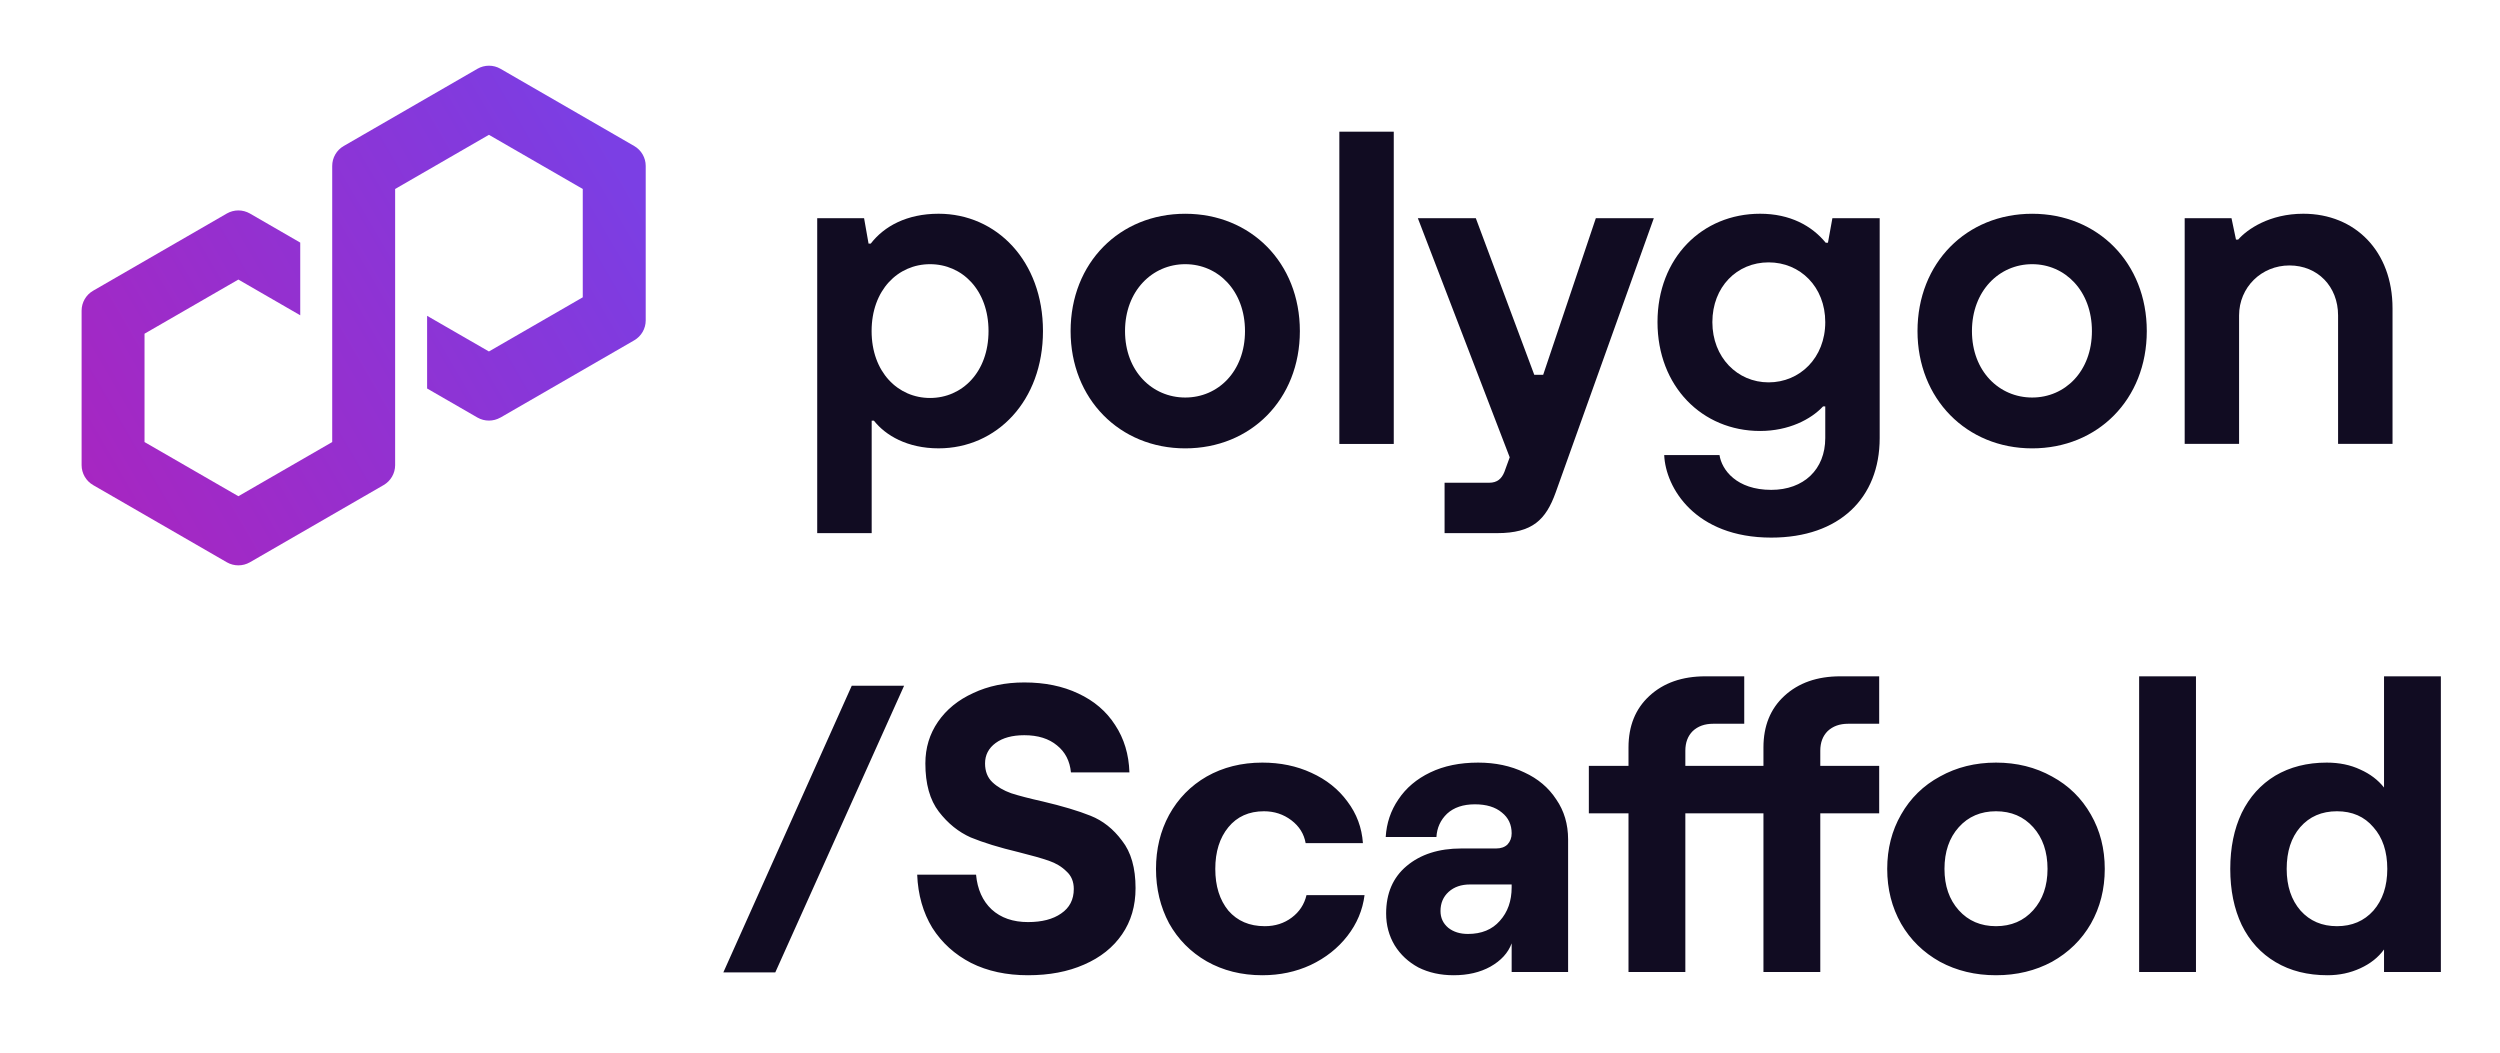
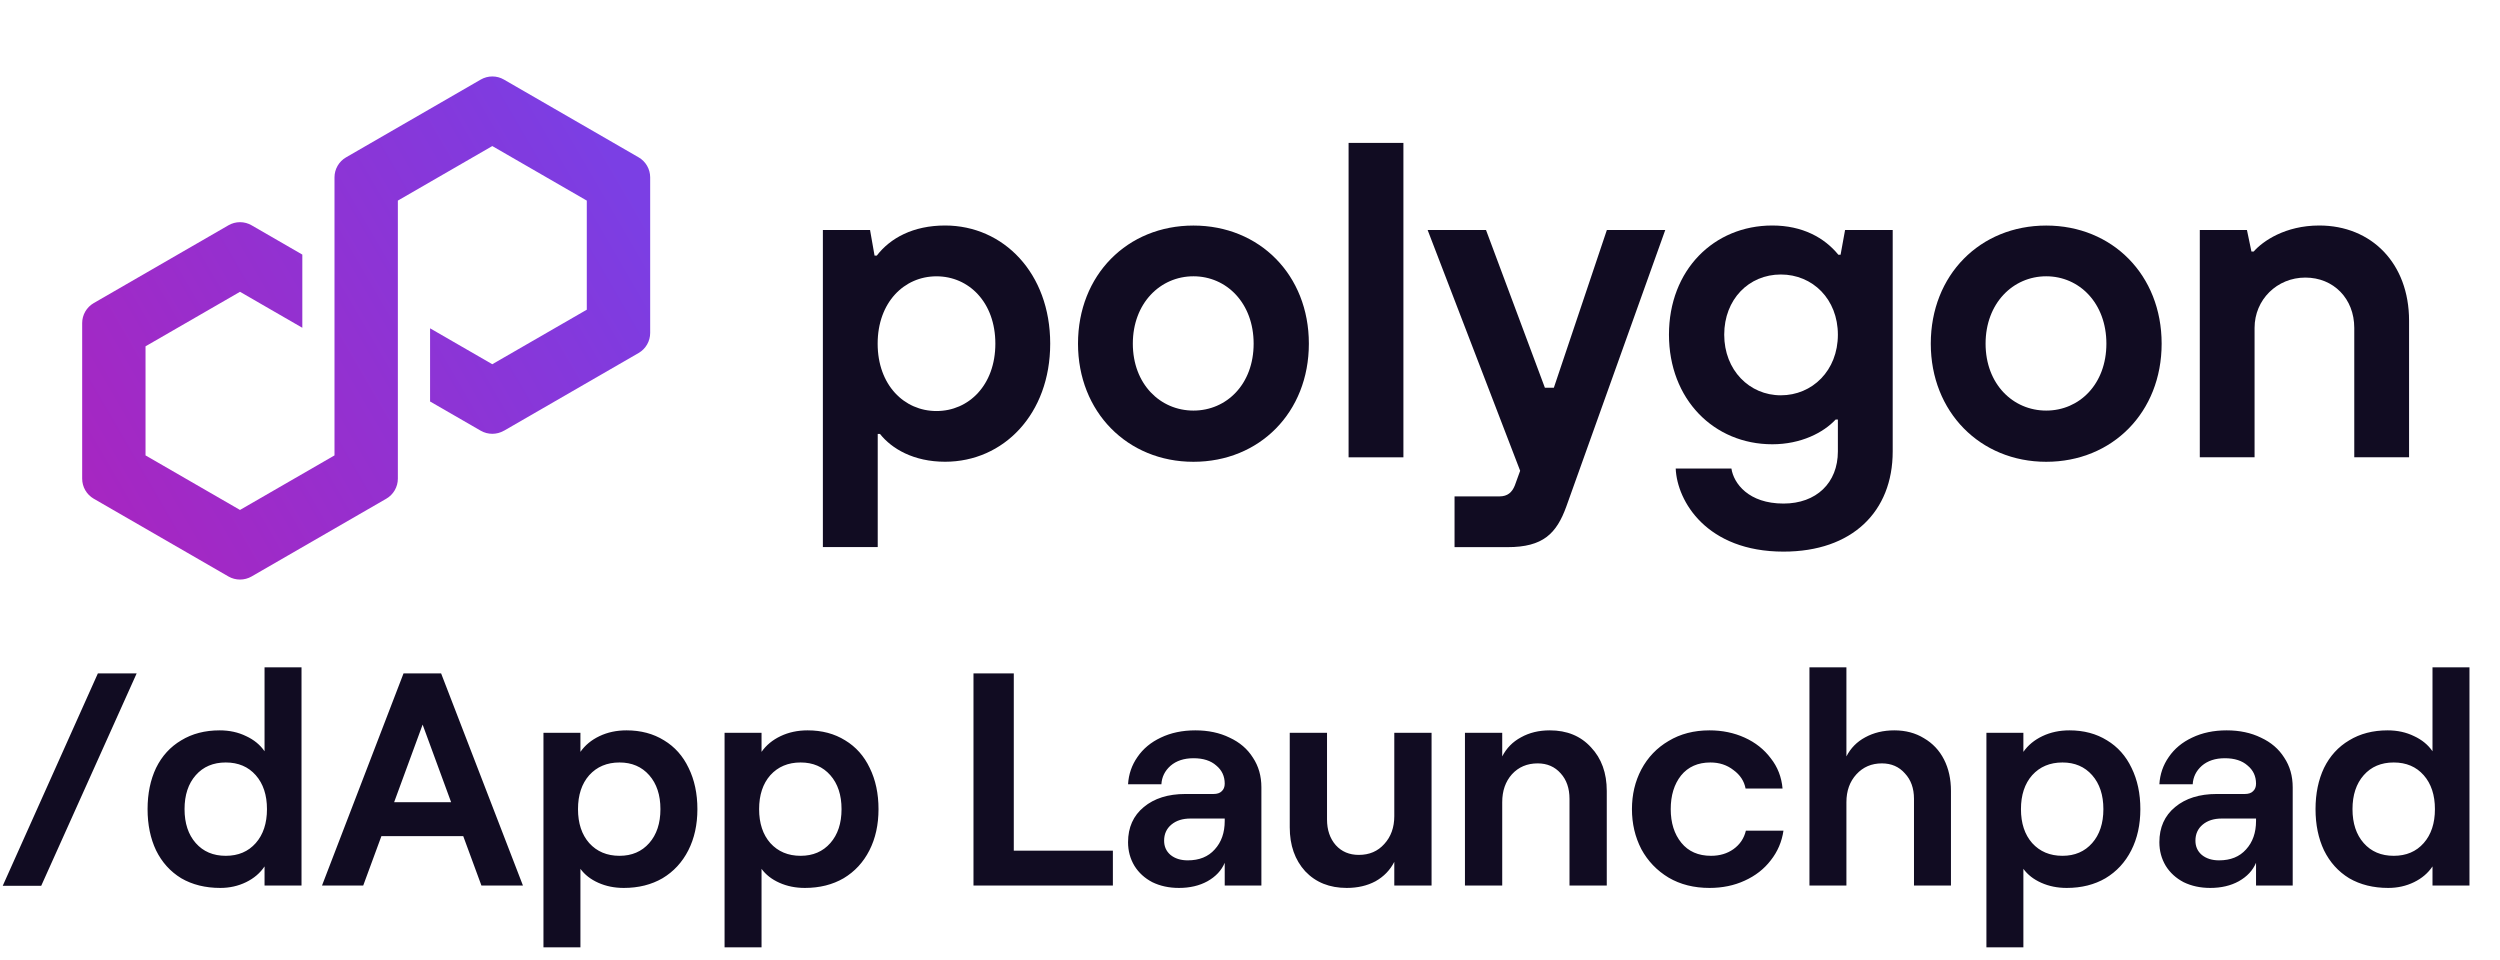
- <svg xmlns="http://www.w3.org/2000/svg" width="95" height="40" viewBox="0 0 95 40" fill="none">
-   <path d="M31.054 20.259V8.291H32.835L33.005 9.257H33.089C33.598 8.596 34.463 8.122 35.666 8.122C37.87 8.122 39.633 9.919 39.633 12.579C39.633 15.24 37.871 17.037 35.666 17.037C34.479 17.037 33.65 16.545 33.209 15.986H33.124V20.258H31.056L31.054 20.259ZM37.564 12.581C37.564 11.021 36.563 10.039 35.342 10.039C34.122 10.039 33.121 11.021 33.121 12.581C33.121 14.14 34.122 15.123 35.342 15.123C36.563 15.123 37.564 14.14 37.564 12.581Z" fill="#110C22" />
-   <path d="M40.683 12.581C40.683 9.987 42.547 8.123 45.039 8.123C47.532 8.123 49.395 9.987 49.395 12.581C49.395 15.175 47.532 17.038 45.039 17.038C42.547 17.038 40.683 15.156 40.683 12.581ZM47.31 12.581C47.31 11.055 46.293 10.039 45.039 10.039C43.785 10.039 42.751 11.056 42.751 12.581C42.751 14.106 43.785 15.106 45.039 15.106C46.293 15.106 47.31 14.107 47.31 12.581Z" fill="#110C22" />
-   <path d="M50.895 16.869V5.004H52.963V16.87H50.895V16.869Z" fill="#110C22" />
-   <path d="M60.642 8.291H62.845L59.115 18.716C58.743 19.75 58.234 20.259 56.894 20.259H54.894V18.344H56.59C56.895 18.344 57.063 18.191 57.166 17.936L57.369 17.378L53.878 8.291H56.081L58.302 14.242H58.641L60.642 8.291Z" fill="#110C22" />
-   <path d="M63.24 17.293H65.341C65.426 17.852 65.985 18.615 67.308 18.615C68.545 18.615 69.36 17.835 69.36 16.648V15.444H69.275C68.818 15.936 67.97 16.377 66.884 16.377C64.681 16.377 62.985 14.681 62.985 12.24C62.985 9.799 64.681 8.122 66.884 8.122C68.02 8.122 68.851 8.579 69.377 9.224H69.462L69.631 8.291H71.428V16.648C71.428 18.919 69.902 20.429 67.308 20.429C64.41 20.429 63.291 18.53 63.24 17.293ZM69.36 12.242C69.36 10.903 68.411 9.97 67.207 9.97C66.003 9.97 65.07 10.903 65.07 12.242C65.07 13.58 66.02 14.53 67.207 14.53C68.394 14.53 69.36 13.597 69.36 12.242Z" fill="#110C22" />
-   <path d="M72.865 12.581C72.865 9.987 74.729 8.123 77.222 8.123C79.714 8.123 81.578 9.987 81.578 12.581C81.578 15.175 79.714 17.038 77.222 17.038C74.729 17.038 72.865 15.156 72.865 12.581ZM79.493 12.581C79.493 11.055 78.475 10.039 77.222 10.039C75.968 10.039 74.934 11.056 74.934 12.581C74.934 14.106 75.968 15.106 77.222 15.106C78.475 15.106 79.493 14.107 79.493 12.581Z" fill="#110C22" />
-   <path d="M83.018 16.869V8.291H84.797L84.967 9.104H85.051C85.391 8.715 86.239 8.122 87.526 8.122C89.493 8.122 90.916 9.545 90.916 11.715V16.867H88.847V11.986C88.847 10.883 88.068 10.087 87 10.087C85.933 10.087 85.085 10.918 85.085 11.986V16.867H83.016L83.018 16.869Z" fill="#110C22" />
-   <path d="M19.017 15.868L24.101 12.932C24.371 12.776 24.537 12.487 24.537 12.177V6.305C24.537 5.994 24.371 5.705 24.101 5.549L19.017 2.613C18.747 2.457 18.412 2.459 18.144 2.613L13.06 5.549C12.79 5.705 12.624 5.994 12.624 6.305V16.798L9.058 18.856L5.492 16.798V12.681L9.058 10.623L11.409 11.981V9.219L9.494 8.112C9.362 8.037 9.211 7.996 9.058 7.996C8.905 7.996 8.754 8.037 8.622 8.112L3.537 11.049C3.268 11.204 3.101 11.494 3.101 11.804V17.676C3.101 17.986 3.268 18.276 3.537 18.432L8.622 21.368C8.891 21.522 9.224 21.522 9.494 21.368L14.579 18.432C14.848 18.276 15.015 17.986 15.015 17.676V7.181L15.078 7.145L18.579 5.123L22.145 7.181V11.298L18.579 13.356L16.23 12.001V14.763L18.143 15.867C18.412 16.021 18.747 16.021 19.015 15.867L19.017 15.868Z" fill="url(#paint0_linear_15_86)" />
-   <path d="M32.367 26.057H34.356L29.461 36.951H27.487L32.367 26.057ZM39.064 37.059C38.246 37.059 37.526 36.904 36.904 36.593C36.282 36.272 35.79 35.827 35.428 35.257C35.075 34.677 34.884 34.003 34.853 33.237H37.09C37.142 33.796 37.339 34.236 37.681 34.557C38.033 34.879 38.494 35.039 39.064 35.039C39.592 35.039 40.012 34.931 40.323 34.713C40.644 34.495 40.804 34.185 40.804 33.781C40.804 33.501 40.711 33.278 40.525 33.112C40.349 32.936 40.126 32.801 39.856 32.708C39.587 32.615 39.204 32.506 38.707 32.382C37.971 32.206 37.365 32.019 36.889 31.823C36.422 31.615 36.018 31.289 35.676 30.844C35.334 30.398 35.164 29.787 35.164 29.01C35.164 28.419 35.324 27.891 35.645 27.425C35.966 26.959 36.412 26.596 36.982 26.337C37.551 26.068 38.199 25.933 38.924 25.933C39.701 25.933 40.385 26.073 40.975 26.353C41.576 26.632 42.042 27.031 42.374 27.549C42.716 28.067 42.897 28.668 42.918 29.352H40.696C40.654 28.917 40.478 28.575 40.167 28.326C39.856 28.067 39.442 27.938 38.924 27.938C38.468 27.938 38.106 28.036 37.836 28.233C37.567 28.43 37.432 28.689 37.432 29.01C37.432 29.31 37.526 29.549 37.712 29.725C37.898 29.901 38.137 30.041 38.427 30.144C38.717 30.238 39.116 30.341 39.623 30.455C40.369 30.631 40.975 30.812 41.441 30.999C41.908 31.185 42.307 31.501 42.638 31.947C42.98 32.382 43.151 32.983 43.151 33.749C43.151 34.423 42.98 35.008 42.638 35.505C42.296 36.003 41.815 36.386 41.193 36.655C40.582 36.925 39.872 37.059 39.064 37.059ZM47.968 37.059C47.181 37.059 46.477 36.883 45.855 36.531C45.244 36.179 44.767 35.697 44.425 35.086C44.094 34.464 43.928 33.775 43.928 33.019C43.928 32.263 44.094 31.579 44.425 30.968C44.767 30.346 45.244 29.859 45.855 29.507C46.477 29.155 47.181 28.979 47.968 28.979C48.652 28.979 49.274 29.108 49.833 29.367C50.403 29.626 50.859 29.989 51.2 30.455C51.553 30.921 51.75 31.45 51.791 32.04H49.615C49.553 31.688 49.372 31.398 49.072 31.17C48.771 30.942 48.424 30.828 48.03 30.828C47.461 30.828 47.01 31.03 46.678 31.434C46.347 31.838 46.181 32.366 46.181 33.019C46.181 33.672 46.347 34.2 46.678 34.604C47.02 34.998 47.481 35.195 48.062 35.195C48.455 35.195 48.797 35.086 49.087 34.868C49.377 34.651 49.564 34.366 49.647 34.014H51.853C51.781 34.583 51.563 35.101 51.2 35.568C50.838 36.034 50.372 36.401 49.802 36.671C49.242 36.93 48.631 37.059 47.968 37.059ZM57.443 31.667C57.443 31.336 57.319 31.072 57.07 30.875C56.822 30.667 56.48 30.564 56.045 30.564C55.599 30.564 55.247 30.683 54.988 30.921C54.739 31.16 54.605 31.455 54.584 31.807H52.657C52.688 31.279 52.849 30.802 53.139 30.377C53.429 29.942 53.833 29.6 54.351 29.352C54.869 29.103 55.475 28.979 56.169 28.979C56.822 28.979 57.407 29.103 57.925 29.352C58.443 29.59 58.847 29.932 59.137 30.377C59.438 30.812 59.588 31.32 59.588 31.9V36.935H57.443V35.847C57.309 36.21 57.039 36.505 56.635 36.733C56.242 36.951 55.775 37.059 55.237 37.059C54.739 37.059 54.294 36.961 53.9 36.764C53.517 36.557 53.217 36.277 52.999 35.925C52.781 35.562 52.673 35.158 52.673 34.713C52.673 33.946 52.932 33.345 53.45 32.91C53.978 32.465 54.672 32.242 55.532 32.242H56.853C57.039 32.242 57.184 32.19 57.288 32.087C57.392 31.973 57.443 31.833 57.443 31.667ZM54.739 34.62C54.739 34.879 54.838 35.091 55.035 35.257C55.231 35.412 55.48 35.49 55.781 35.49C56.298 35.49 56.703 35.324 56.993 34.993C57.293 34.661 57.443 34.236 57.443 33.718V33.61H55.858C55.527 33.61 55.257 33.703 55.05 33.889C54.843 34.076 54.739 34.319 54.739 34.62ZM61.883 30.906H60.376V29.103H61.883V28.404C61.883 27.585 62.147 26.933 62.676 26.446C63.214 25.949 63.924 25.7 64.805 25.7H66.281V27.503H65.1C64.779 27.503 64.52 27.596 64.323 27.782C64.136 27.969 64.043 28.217 64.043 28.528V29.103H67.011V28.404C67.011 27.585 67.275 26.933 67.804 26.446C68.343 25.949 69.052 25.7 69.933 25.7H71.409V27.503H70.228C69.907 27.503 69.648 27.596 69.451 27.782C69.264 27.969 69.171 28.217 69.171 28.528V29.103H71.409V30.906H69.171V36.935H67.011V30.906H64.043V36.935H61.883V30.906ZM75.848 37.059C75.06 37.059 74.351 36.888 73.719 36.547C73.087 36.194 72.595 35.713 72.242 35.101C71.89 34.48 71.714 33.786 71.714 33.019C71.714 32.252 71.89 31.564 72.242 30.952C72.595 30.331 73.087 29.849 73.719 29.507C74.351 29.155 75.06 28.979 75.848 28.979C76.635 28.979 77.345 29.155 77.977 29.507C78.608 29.849 79.1 30.331 79.453 30.952C79.805 31.564 79.981 32.252 79.981 33.019C79.981 33.786 79.805 34.48 79.453 35.101C79.1 35.713 78.608 36.194 77.977 36.547C77.345 36.888 76.635 37.059 75.848 37.059ZM73.89 33.019C73.89 33.661 74.071 34.185 74.433 34.589C74.796 34.993 75.267 35.195 75.848 35.195C76.428 35.195 76.899 34.993 77.262 34.589C77.624 34.185 77.806 33.661 77.806 33.019C77.806 32.366 77.624 31.838 77.262 31.434C76.899 31.03 76.428 30.828 75.848 30.828C75.267 30.828 74.796 31.03 74.433 31.434C74.071 31.838 73.89 32.366 73.89 33.019ZM81.287 25.7H83.447V36.935H81.287V25.7ZM88.448 37.059C87.692 37.059 87.034 36.894 86.475 36.562C85.915 36.231 85.485 35.759 85.185 35.148C84.895 34.537 84.75 33.827 84.75 33.019C84.75 32.211 84.895 31.501 85.185 30.89C85.485 30.279 85.91 29.808 86.459 29.476C87.019 29.145 87.671 28.979 88.417 28.979C88.894 28.979 89.318 29.067 89.691 29.243C90.064 29.409 90.365 29.637 90.593 29.927V25.7H92.753V36.935H90.593V36.08C90.375 36.381 90.075 36.619 89.691 36.795C89.308 36.971 88.894 37.059 88.448 37.059ZM86.894 33.019C86.894 33.672 87.07 34.2 87.422 34.604C87.775 34.998 88.236 35.195 88.805 35.195C89.375 35.195 89.836 34.998 90.189 34.604C90.541 34.2 90.717 33.672 90.717 33.019C90.717 32.356 90.541 31.828 90.189 31.434C89.847 31.03 89.386 30.828 88.805 30.828C88.225 30.828 87.759 31.03 87.407 31.434C87.065 31.828 86.894 32.356 86.894 33.019Z" fill="#110C22" />
+ <svg xmlns="http://www.w3.org/2000/svg" width="99" height="38" viewBox="0 0 99 38" fill="none">
+   <path d="M32.586 21.666V9.108H34.454L34.632 10.122H34.721C35.255 9.427 36.162 8.93 37.425 8.93C39.737 8.93 41.588 10.816 41.588 13.608C41.588 16.399 39.739 18.285 37.425 18.285C36.18 18.285 35.309 17.769 34.847 17.183H34.758V21.665H32.587L32.586 21.666ZM39.416 13.609C39.416 11.973 38.366 10.942 37.085 10.942C35.805 10.942 34.755 11.973 34.755 13.609C34.755 15.246 35.805 16.277 37.085 16.277C38.366 16.277 39.416 15.246 39.416 13.609Z" fill="#110C22" />
+   <path d="M42.689 13.609C42.689 10.887 44.645 8.932 47.26 8.932C49.876 8.932 51.831 10.887 51.831 13.609C51.831 16.331 49.876 18.287 47.26 18.287C44.645 18.287 42.689 16.312 42.689 13.609ZM49.644 13.609C49.644 12.008 48.576 10.941 47.26 10.941C45.945 10.941 44.86 12.009 44.86 13.609C44.86 15.209 45.945 16.259 47.26 16.259C48.576 16.259 49.644 15.211 49.644 13.609Z" fill="#110C22" />
+   <path d="M53.404 18.109V5.659H55.575V18.11H53.404V18.109Z" fill="#110C22" />
+   <path d="M63.632 9.108H65.944L62.03 20.048C61.639 21.133 61.105 21.667 59.699 21.667H57.6V19.657H59.38C59.701 19.657 59.877 19.496 59.985 19.229L60.198 18.643L56.534 9.108H58.846L61.177 15.353H61.533L63.632 9.108Z" fill="#110C22" />
+   <path d="M66.358 18.554H68.564C68.653 19.14 69.239 19.941 70.627 19.941C71.926 19.941 72.78 19.123 72.78 17.877V16.614H72.691C72.212 17.13 71.322 17.593 70.183 17.593C67.871 17.593 66.091 15.813 66.091 13.252C66.091 10.691 67.871 8.93 70.183 8.93C71.374 8.93 72.246 9.41 72.798 10.087H72.887L73.065 9.108H74.951V17.877C74.951 20.26 73.349 21.844 70.627 21.844C67.586 21.844 66.412 19.852 66.358 18.554ZM72.78 13.253C72.78 11.849 71.784 10.87 70.521 10.87C69.258 10.87 68.279 11.849 68.279 13.253C68.279 14.658 69.275 15.654 70.521 15.654C71.767 15.654 72.78 14.675 72.78 13.253Z" fill="#110C22" />
+   <path d="M76.459 13.609C76.459 10.887 78.415 8.932 81.03 8.932C83.645 8.932 85.601 10.887 85.601 13.609C85.601 16.331 83.645 18.287 81.03 18.287C78.415 18.287 76.459 16.312 76.459 13.609ZM83.413 13.609C83.413 12.008 82.345 10.941 81.03 10.941C79.714 10.941 78.629 12.009 78.629 13.609C78.629 15.209 79.714 16.259 81.03 16.259C82.345 16.259 83.413 15.211 83.413 13.609Z" fill="#110C22" />
+   <path d="M87.112 18.109V9.108H88.979L89.157 9.961H89.246C89.602 9.553 90.491 8.93 91.842 8.93C93.906 8.93 95.399 10.424 95.399 12.7V18.107H93.229V12.985C93.229 11.828 92.411 10.992 91.291 10.992C90.171 10.992 89.281 11.865 89.281 12.985V18.107H87.11L87.112 18.109Z" fill="#110C22" />
+   <path d="M19.954 17.059L25.29 13.978C25.573 13.814 25.747 13.511 25.747 13.185V7.024C25.747 6.698 25.573 6.394 25.29 6.231L19.954 3.15C19.672 2.986 19.32 2.988 19.039 3.15L13.704 6.231C13.421 6.394 13.246 6.698 13.246 7.024V18.034L9.504 20.194L5.763 18.034V13.714L9.504 11.555L11.972 12.98V10.082L9.962 8.921C9.824 8.841 9.665 8.798 9.504 8.798C9.344 8.798 9.185 8.841 9.047 8.921L3.712 12.002C3.429 12.165 3.254 12.469 3.254 12.794V18.956C3.254 19.282 3.429 19.585 3.712 19.749L9.047 22.829C9.33 22.991 9.679 22.991 9.962 22.829L15.297 19.749C15.58 19.585 15.755 19.282 15.755 18.956V7.944L15.822 7.905L19.495 5.784L23.237 7.944V12.264L19.495 14.423L17.031 13.001V15.899L19.038 17.057C19.32 17.219 19.672 17.219 19.953 17.057L19.954 17.059Z" fill="url(#paint0_linear_15_86)" />
+   <path d="M3.876 26.666H5.412L1.632 35.078H0.108L3.876 26.666ZM8.724 35.162C8.132 35.162 7.616 35.034 7.176 34.778C6.744 34.514 6.412 34.146 6.18 33.674C5.956 33.202 5.844 32.658 5.844 32.042C5.844 31.426 5.956 30.882 6.18 30.41C6.412 29.938 6.744 29.574 7.176 29.318C7.608 29.054 8.116 28.922 8.7 28.922C9.084 28.922 9.432 28.998 9.744 29.15C10.056 29.294 10.3 29.494 10.476 29.75V26.426H11.94V35.066H10.476V34.31C10.3 34.574 10.056 34.782 9.744 34.934C9.432 35.086 9.092 35.162 8.724 35.162ZM7.308 32.042C7.308 32.602 7.456 33.05 7.752 33.386C8.048 33.722 8.444 33.89 8.94 33.89C9.436 33.89 9.832 33.722 10.128 33.386C10.424 33.05 10.572 32.602 10.572 32.042C10.572 31.482 10.424 31.034 10.128 30.698C9.832 30.362 9.436 30.194 8.94 30.194C8.444 30.194 8.048 30.362 7.752 30.698C7.456 31.034 7.308 31.482 7.308 32.042ZM15.608 31.766H17.864L16.736 28.694L15.608 31.766ZM15.98 26.666H17.468L20.708 35.066H19.064L18.344 33.11H15.104L14.384 35.066H12.752L15.98 26.666ZM21.521 29.018H22.985V29.774C23.169 29.51 23.421 29.302 23.741 29.15C24.061 28.998 24.417 28.922 24.809 28.922C25.377 28.922 25.873 29.054 26.297 29.318C26.721 29.574 27.045 29.938 27.269 30.41C27.501 30.882 27.617 31.426 27.617 32.042C27.617 32.658 27.497 33.202 27.257 33.674C27.017 34.146 26.677 34.514 26.237 34.778C25.797 35.034 25.285 35.162 24.701 35.162C24.333 35.162 23.997 35.094 23.693 34.958C23.389 34.822 23.153 34.638 22.985 34.406V37.514H21.521V29.018ZM22.889 32.042C22.889 32.602 23.037 33.05 23.333 33.386C23.637 33.722 24.037 33.89 24.533 33.89C25.021 33.89 25.413 33.722 25.709 33.386C26.005 33.05 26.153 32.602 26.153 32.042C26.153 31.482 26.005 31.034 25.709 30.698C25.413 30.362 25.021 30.194 24.533 30.194C24.037 30.194 23.637 30.362 23.333 30.698C23.037 31.034 22.889 31.482 22.889 32.042ZM28.693 29.018H30.157V29.774C30.341 29.51 30.593 29.302 30.913 29.15C31.233 28.998 31.589 28.922 31.981 28.922C32.549 28.922 33.045 29.054 33.469 29.318C33.893 29.574 34.217 29.938 34.441 30.41C34.673 30.882 34.789 31.426 34.789 32.042C34.789 32.658 34.669 33.202 34.429 33.674C34.189 34.146 33.849 34.514 33.409 34.778C32.969 35.034 32.457 35.162 31.873 35.162C31.505 35.162 31.169 35.094 30.865 34.958C30.561 34.822 30.325 34.638 30.157 34.406V37.514H28.693V29.018ZM30.061 32.042C30.061 32.602 30.209 33.05 30.505 33.386C30.809 33.722 31.209 33.89 31.705 33.89C32.193 33.89 32.585 33.722 32.881 33.386C33.177 33.05 33.325 32.602 33.325 32.042C33.325 31.482 33.177 31.034 32.881 30.698C32.585 30.362 32.193 30.194 31.705 30.194C31.209 30.194 30.809 30.362 30.505 30.698C30.209 31.034 30.061 31.482 30.061 32.042ZM38.55 26.666H40.146V33.686H44.07V35.066H38.55V26.666ZM48.499 31.034C48.499 30.738 48.387 30.498 48.163 30.314C47.947 30.122 47.647 30.026 47.263 30.026C46.887 30.026 46.583 30.126 46.351 30.326C46.127 30.526 46.007 30.77 45.991 31.058H44.671C44.695 30.658 44.819 30.298 45.043 29.978C45.267 29.65 45.575 29.394 45.967 29.21C46.367 29.018 46.823 28.922 47.335 28.922C47.847 28.922 48.299 29.018 48.691 29.21C49.091 29.394 49.399 29.658 49.615 30.002C49.839 30.338 49.951 30.73 49.951 31.178V35.066H48.499V34.166C48.371 34.47 48.143 34.714 47.815 34.898C47.495 35.074 47.119 35.162 46.687 35.162C46.295 35.162 45.943 35.086 45.631 34.934C45.327 34.774 45.091 34.558 44.923 34.286C44.755 34.006 44.671 33.694 44.671 33.35C44.671 32.766 44.879 32.302 45.295 31.958C45.711 31.614 46.259 31.442 46.939 31.442H48.055C48.199 31.442 48.307 31.406 48.379 31.334C48.459 31.262 48.499 31.162 48.499 31.034ZM46.099 33.29C46.099 33.522 46.183 33.71 46.351 33.854C46.527 33.998 46.755 34.07 47.035 34.07C47.491 34.07 47.847 33.926 48.103 33.638C48.367 33.35 48.499 32.974 48.499 32.51V32.414H47.143C46.831 32.414 46.579 32.494 46.387 32.654C46.195 32.814 46.099 33.026 46.099 33.29ZM56.69 35.066H55.214V34.13C55.046 34.458 54.798 34.714 54.47 34.898C54.142 35.074 53.762 35.162 53.33 35.162C52.65 35.162 52.102 34.942 51.686 34.502C51.278 34.054 51.074 33.474 51.074 32.762V29.018H52.55V32.45C52.55 32.866 52.666 33.206 52.898 33.47C53.13 33.726 53.434 33.854 53.81 33.854C54.226 33.854 54.562 33.71 54.818 33.422C55.082 33.134 55.214 32.766 55.214 32.318V29.018H56.69V35.066ZM58.012 29.018H59.488V29.954C59.656 29.626 59.904 29.374 60.232 29.198C60.56 29.014 60.94 28.922 61.372 28.922C62.052 28.922 62.596 29.146 63.004 29.594C63.42 30.034 63.628 30.61 63.628 31.322V35.066H62.152V31.634C62.152 31.218 62.036 30.882 61.804 30.626C61.572 30.362 61.268 30.23 60.892 30.23C60.476 30.23 60.136 30.374 59.872 30.662C59.616 30.95 59.488 31.318 59.488 31.766V35.066H58.012V29.018ZM67.697 35.162C67.081 35.162 66.541 35.026 66.077 34.754C65.613 34.474 65.253 34.098 64.997 33.626C64.749 33.146 64.625 32.618 64.625 32.042C64.625 31.466 64.749 30.942 64.997 30.47C65.253 29.99 65.613 29.614 66.077 29.342C66.541 29.062 67.081 28.922 67.697 28.922C68.201 28.922 68.665 29.018 69.089 29.21C69.513 29.402 69.857 29.674 70.121 30.026C70.393 30.37 70.549 30.77 70.589 31.226H69.125C69.069 30.93 68.909 30.686 68.645 30.494C68.389 30.294 68.085 30.194 67.733 30.194C67.237 30.194 66.849 30.366 66.569 30.71C66.297 31.054 66.161 31.498 66.161 32.042C66.161 32.586 66.301 33.03 66.581 33.374C66.861 33.718 67.253 33.89 67.757 33.89C68.101 33.89 68.397 33.802 68.645 33.626C68.901 33.442 69.065 33.198 69.137 32.894H70.625C70.561 33.334 70.393 33.726 70.121 34.07C69.857 34.414 69.513 34.682 69.089 34.874C68.673 35.066 68.209 35.162 67.697 35.162ZM71.654 26.426H73.118V29.954C73.286 29.626 73.534 29.374 73.862 29.198C74.198 29.014 74.582 28.922 75.014 28.922C75.462 28.922 75.854 29.026 76.19 29.234C76.534 29.434 76.798 29.714 76.982 30.074C77.166 30.434 77.258 30.85 77.258 31.322V35.066H75.794V31.634C75.794 31.218 75.674 30.882 75.434 30.626C75.202 30.362 74.898 30.23 74.522 30.23C74.114 30.23 73.778 30.374 73.514 30.662C73.25 30.95 73.118 31.318 73.118 31.766V35.066H71.654V26.426ZM78.662 29.018H80.126V29.774C80.31 29.51 80.562 29.302 80.882 29.15C81.202 28.998 81.558 28.922 81.95 28.922C82.518 28.922 83.014 29.054 83.438 29.318C83.862 29.574 84.186 29.938 84.41 30.41C84.642 30.882 84.758 31.426 84.758 32.042C84.758 32.658 84.638 33.202 84.398 33.674C84.158 34.146 83.818 34.514 83.378 34.778C82.938 35.034 82.426 35.162 81.842 35.162C81.474 35.162 81.138 35.094 80.834 34.958C80.53 34.822 80.294 34.638 80.126 34.406V37.514H78.662V29.018ZM80.03 32.042C80.03 32.602 80.178 33.05 80.474 33.386C80.778 33.722 81.178 33.89 81.674 33.89C82.162 33.89 82.554 33.722 82.85 33.386C83.146 33.05 83.294 32.602 83.294 32.042C83.294 31.482 83.146 31.034 82.85 30.698C82.554 30.362 82.162 30.194 81.674 30.194C81.178 30.194 80.778 30.362 80.474 30.698C80.178 31.034 80.03 31.482 80.03 32.042ZM89.339 31.034C89.339 30.738 89.227 30.498 89.003 30.314C88.787 30.122 88.487 30.026 88.103 30.026C87.727 30.026 87.423 30.126 87.191 30.326C86.967 30.526 86.847 30.77 86.831 31.058H85.511C85.535 30.658 85.659 30.298 85.883 29.978C86.107 29.65 86.415 29.394 86.807 29.21C87.207 29.018 87.663 28.922 88.175 28.922C88.687 28.922 89.139 29.018 89.531 29.21C89.931 29.394 90.239 29.658 90.455 30.002C90.679 30.338 90.791 30.73 90.791 31.178V35.066H89.339V34.166C89.211 34.47 88.983 34.714 88.655 34.898C88.335 35.074 87.959 35.162 87.527 35.162C87.135 35.162 86.783 35.086 86.471 34.934C86.167 34.774 85.931 34.558 85.763 34.286C85.595 34.006 85.511 33.694 85.511 33.35C85.511 32.766 85.719 32.302 86.135 31.958C86.551 31.614 87.099 31.442 87.779 31.442H88.895C89.039 31.442 89.147 31.406 89.219 31.334C89.299 31.262 89.339 31.162 89.339 31.034ZM86.939 33.29C86.939 33.522 87.023 33.71 87.191 33.854C87.367 33.998 87.595 34.07 87.875 34.07C88.331 34.07 88.687 33.926 88.943 33.638C89.207 33.35 89.339 32.974 89.339 32.51V32.414H87.983C87.671 32.414 87.419 32.494 87.227 32.654C87.035 32.814 86.939 33.026 86.939 33.29ZM94.575 35.162C93.983 35.162 93.467 35.034 93.027 34.778C92.595 34.514 92.263 34.146 92.031 33.674C91.807 33.202 91.695 32.658 91.695 32.042C91.695 31.426 91.807 30.882 92.031 30.41C92.263 29.938 92.595 29.574 93.027 29.318C93.459 29.054 93.967 28.922 94.551 28.922C94.935 28.922 95.283 28.998 95.595 29.15C95.907 29.294 96.151 29.494 96.327 29.75V26.426H97.791V35.066H96.327V34.31C96.151 34.574 95.907 34.782 95.595 34.934C95.283 35.086 94.943 35.162 94.575 35.162ZM93.159 32.042C93.159 32.602 93.307 33.05 93.603 33.386C93.899 33.722 94.295 33.89 94.791 33.89C95.287 33.89 95.683 33.722 95.979 33.386C96.275 33.05 96.423 32.602 96.423 32.042C96.423 31.482 96.275 31.034 95.979 30.698C95.683 30.362 95.287 30.194 94.791 30.194C94.295 30.194 93.899 30.362 93.603 30.698C93.307 31.034 93.159 31.482 93.159 32.042Z" fill="#110C22" />
  <defs>
-     <linearGradient id="paint0_linear_15_86" x1="3.031" y1="18.251" x2="23.617" y2="6.303" gradientUnits="userSpaceOnUse">
+     <linearGradient id="paint0_linear_15_86" x1="3.181" y1="19.56" x2="24.781" y2="7.022" gradientUnits="userSpaceOnUse">
      <stop stop-color="#A726C1" />
      <stop offset="0.88" stop-color="#803BDF" />
      <stop offset="1" stop-color="#7B3FE4" />
    </linearGradient>
  </defs>
</svg>
